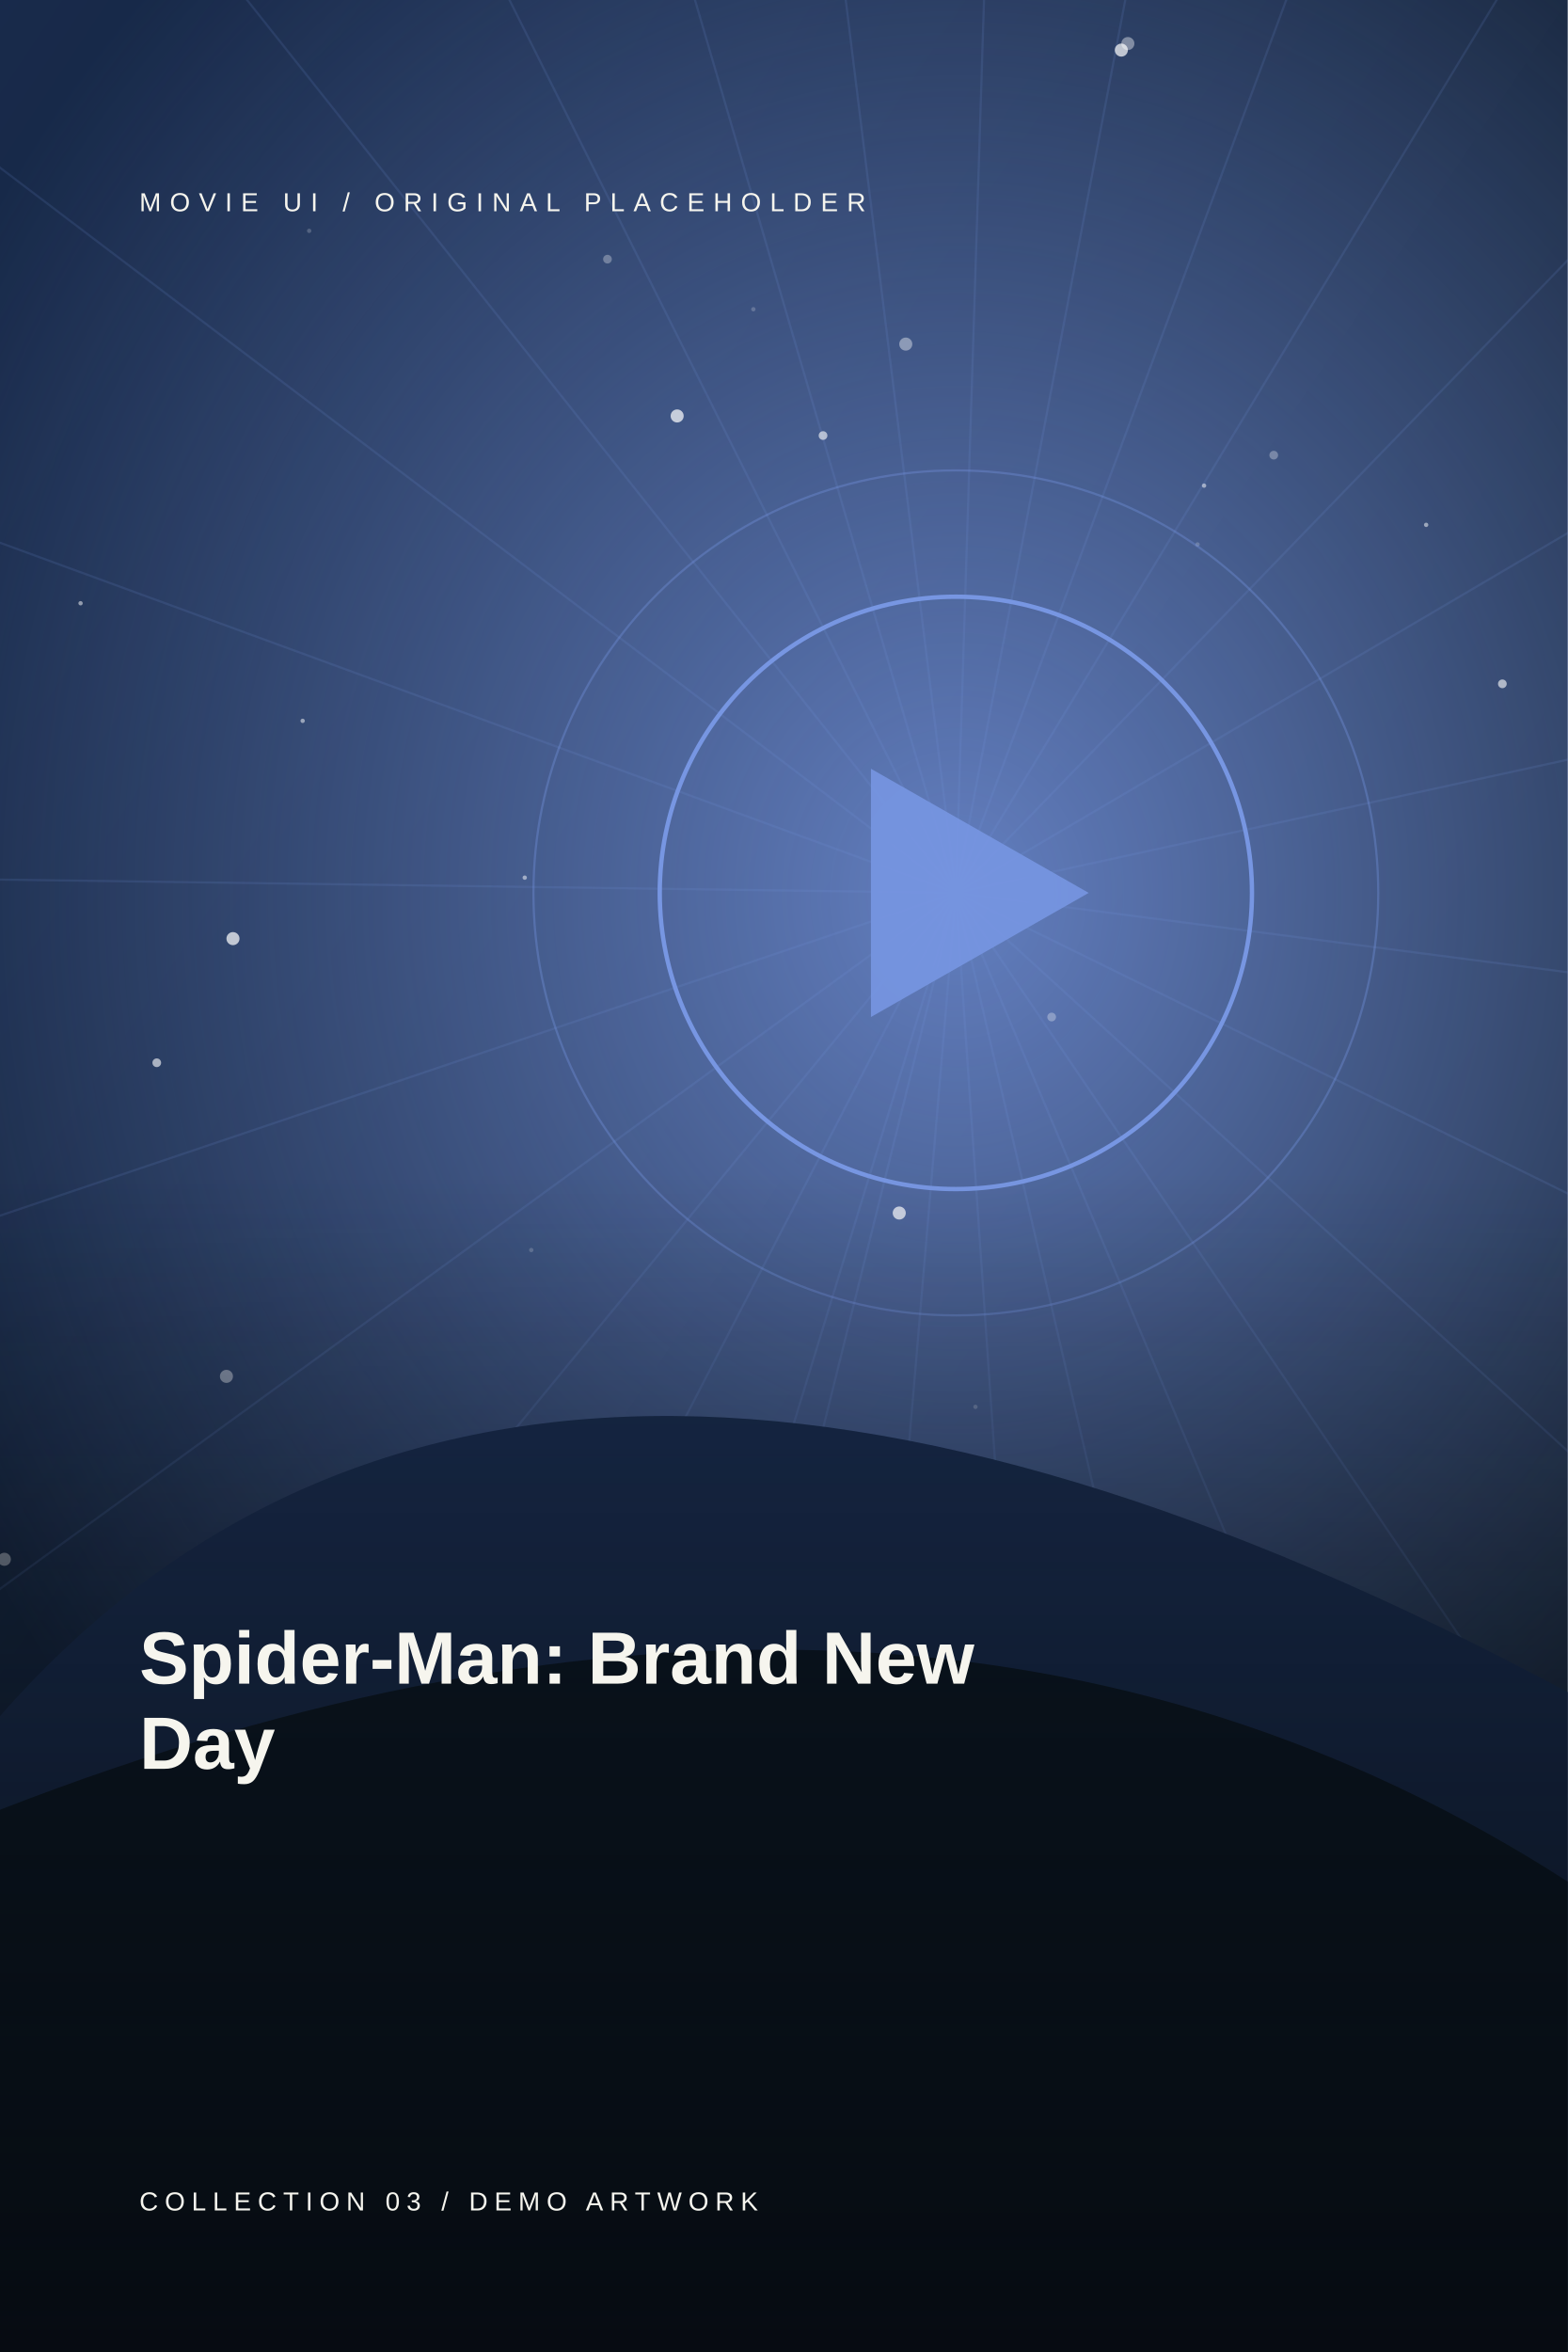
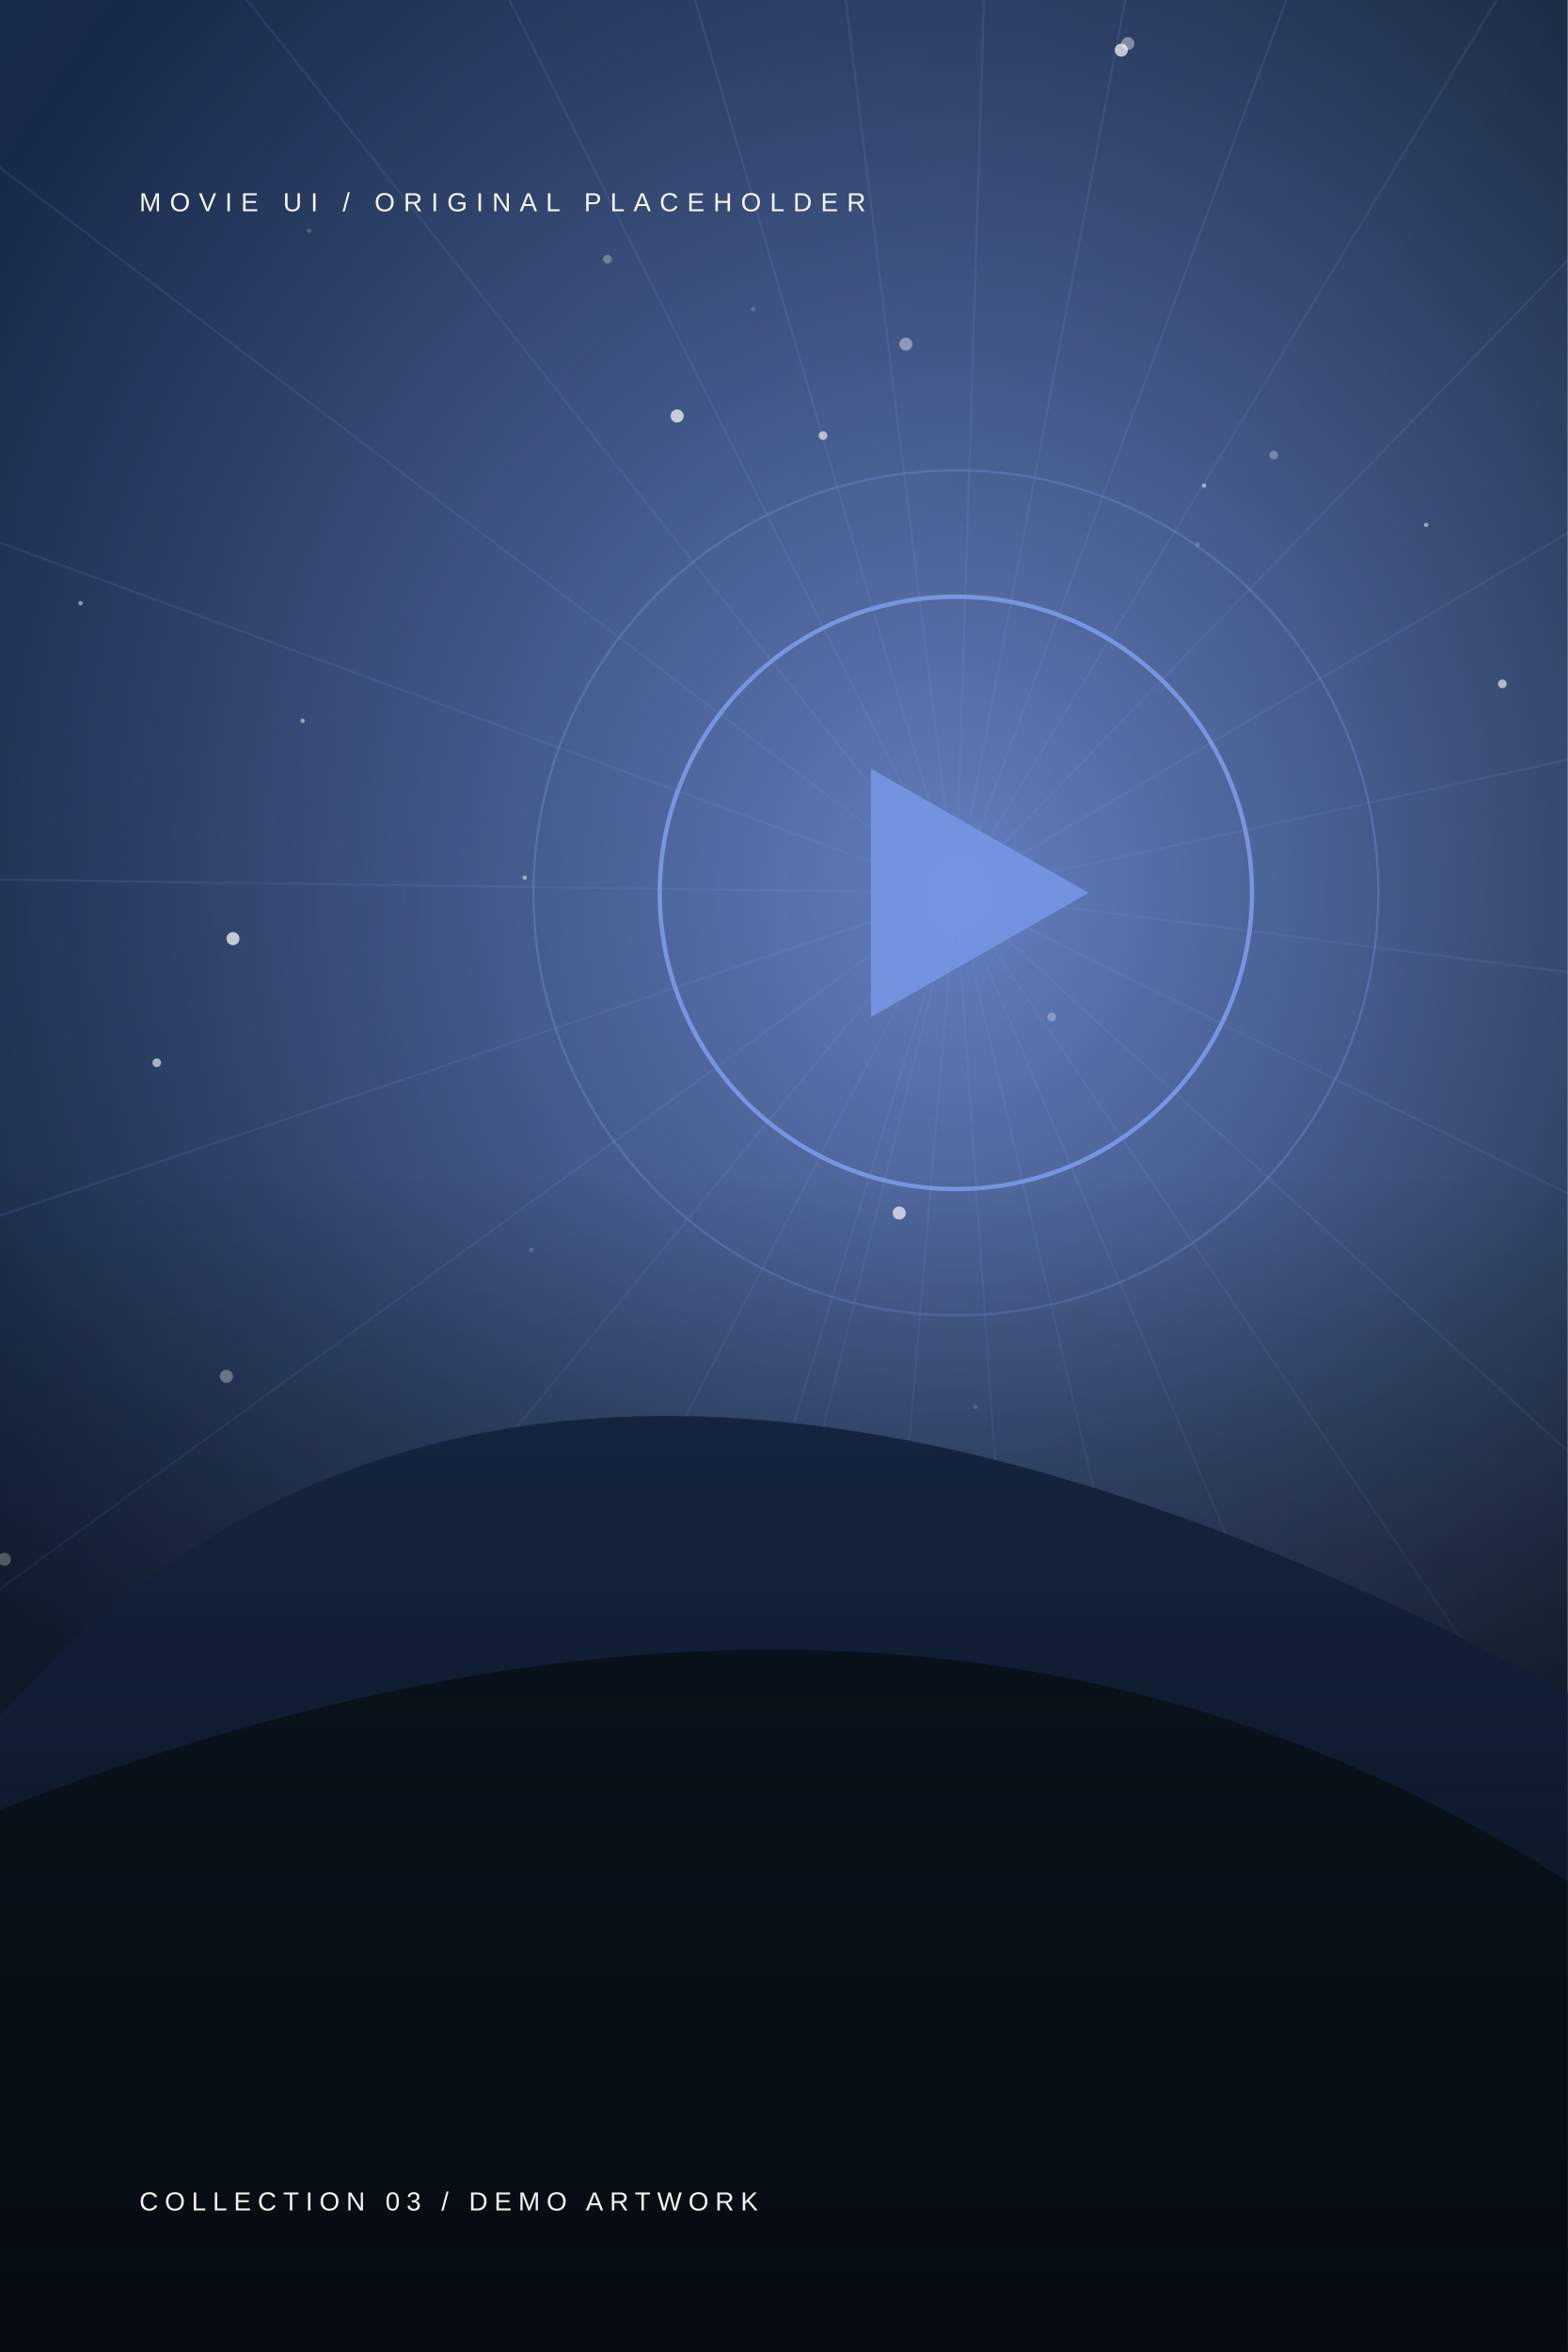
<svg xmlns="http://www.w3.org/2000/svg" width="720" height="1080" viewBox="0 0 720 1080" role="img" aria-label="Original abstract placeholder for Spider-Man: Brand New Day">
  <defs>
    <linearGradient id="bg" x2="1" y2="1">
      <stop stop-color="#182a4b" />
      <stop offset="1" stop-color="#0b151c" />
    </linearGradient>
    <radialGradient id="glow">
      <stop stop-color="#7796e2" stop-opacity=".8" />
      <stop offset="1" stop-color="#7796e2" stop-opacity="0" />
    </radialGradient>
    <linearGradient id="shade" x2="0" y2="1">
      <stop stop-color="#060b11" stop-opacity="0" />
      <stop offset="1" stop-color="#060b11" stop-opacity=".95" />
    </linearGradient>
  </defs>
  <path fill="url(#bg)" d="M0 0h720v1080H0z" />
  <ellipse cx="439" cy="410" rx="518" ry="594" fill="url(#glow)" />
  <g stroke="#7796e2" stroke-width="1" opacity=".14">
    <path d="M439 410 L139 1392" />
    <path d="M439 410 L-1 1263" />
    <path d="M439 410 L-120 1090" />
    <path d="M439 410 L-208 881" />
    <path d="M439 410 L-263 647" />
    <path d="M439 410 L-280 400" />
    <path d="M439 410 L-260 154" />
    <path d="M439 410 L-203 -77" />
    <path d="M439 410 L-112 -284" />
    <path d="M439 410 L7 -454" />
    <path d="M439 410 L150 -579" />
    <path d="M439 410 L308 -652" />
    <path d="M439 410 L473 -668" />
    <path d="M439 410 L636 -628" />
    <path d="M439 410 L788 -533" />
    <path d="M439 410 L923 -389" />
    <path d="M439 410 L1031 -202" />
    <path d="M439 410 L1109 16" />
    <path d="M439 410 L1151 255" />
    <path d="M439 410 L1156 503" />
    <path d="M439 410 L1123 746" />
    <path d="M439 410 L1054 971" />
    <path d="M439 410 L952 1167" />
    <path d="M439 410 L823 1322" />
    <path d="M439 410 L675 1430" />
    <path d="M439 410 L513 1484" />
    <path d="M439 410 L348 1481" />
    <path d="M439 410 L188 1422" />
  </g>
  <g fill="#fff">
    <circle cx="142" cy="106" r="1" opacity=".2" />
    <circle cx="279" cy="119" r="2" opacity=".3" />
    <circle cx="416" cy="158" r="3" opacity=".4" />
    <circle cx="553" cy="223" r="1" opacity=".5" />
    <circle cx="690" cy="314" r="2" opacity=".6" />
    <circle cx="107" cy="431" r="3" opacity=".7" />
    <circle cx="244" cy="574" r="1" opacity=".2" />
    <circle cx="381" cy="743" r="2" opacity=".3" />
    <circle cx="518" cy="20" r="3" opacity=".4" />
    <circle cx="655" cy="241" r="1" opacity=".5" />
    <circle cx="72" cy="488" r="2" opacity=".6" />
    <circle cx="209" cy="761" r="3" opacity=".7" />
    <circle cx="346" cy="142" r="1" opacity=".2" />
    <circle cx="483" cy="467" r="2" opacity=".3" />
    <circle cx="620" cy="818" r="3" opacity=".4" />
    <circle cx="37" cy="277" r="1" opacity=".5" />
    <circle cx="174" cy="680" r="2" opacity=".6" />
    <circle cx="311" cy="191" r="3" opacity=".7" />
    <circle cx="448" cy="646" r="1" opacity=".2" />
    <circle cx="585" cy="209" r="2" opacity=".3" />
    <circle cx="2" cy="716" r="3" opacity=".4" />
    <circle cx="139" cy="331" r="1" opacity=".5" />
    <circle cx="276" cy="890" r="2" opacity=".6" />
    <circle cx="413" cy="557" r="3" opacity=".7" />
    <circle cx="550" cy="250" r="1" opacity=".2" />
    <circle cx="687" cy="887" r="2" opacity=".3" />
    <circle cx="104" cy="632" r="3" opacity=".4" />
    <circle cx="241" cy="403" r="1" opacity=".5" />
    <circle cx="378" cy="200" r="2" opacity=".6" />
    <circle cx="515" cy="23" r="3" opacity=".7" />
  </g>
  <circle cx="439" cy="410" r="136" fill="none" stroke="#7796e2" stroke-width="2" />
  <circle cx="439" cy="410" r="194" fill="none" stroke="#7796e2" stroke-opacity=".35" />
  <path d="M400 353l100 57-100 57z" fill="#7796e2" opacity=".9" />
  <path d="M0 788Q237 518 720 777V1080H0z" fill="#182a4b" />
  <path d="M0 831Q417 669 720 864V1080H0z" fill="#0a1520" />
  <path fill="url(#shade)" d="M0 540h720v541H0z" />
  <g fill="#f6f5ee" font-family="Arial,sans-serif">
    <text x="64" y="97" font-size="12" letter-spacing="4">MOVIE UI / ORIGINAL PLACEHOLDER</text>
-     <text x="64" y="734" font-size="34" font-weight="700">
-       <tspan x="64" dy="1.15em">Spider-Man: Brand New</tspan>
-       <tspan x="64" dy="1.15em">Day</tspan>
-     </text>
    <text x="64" y="1015" font-size="12" letter-spacing="3">COLLECTION 03 / DEMO ARTWORK</text>
  </g>
</svg>
